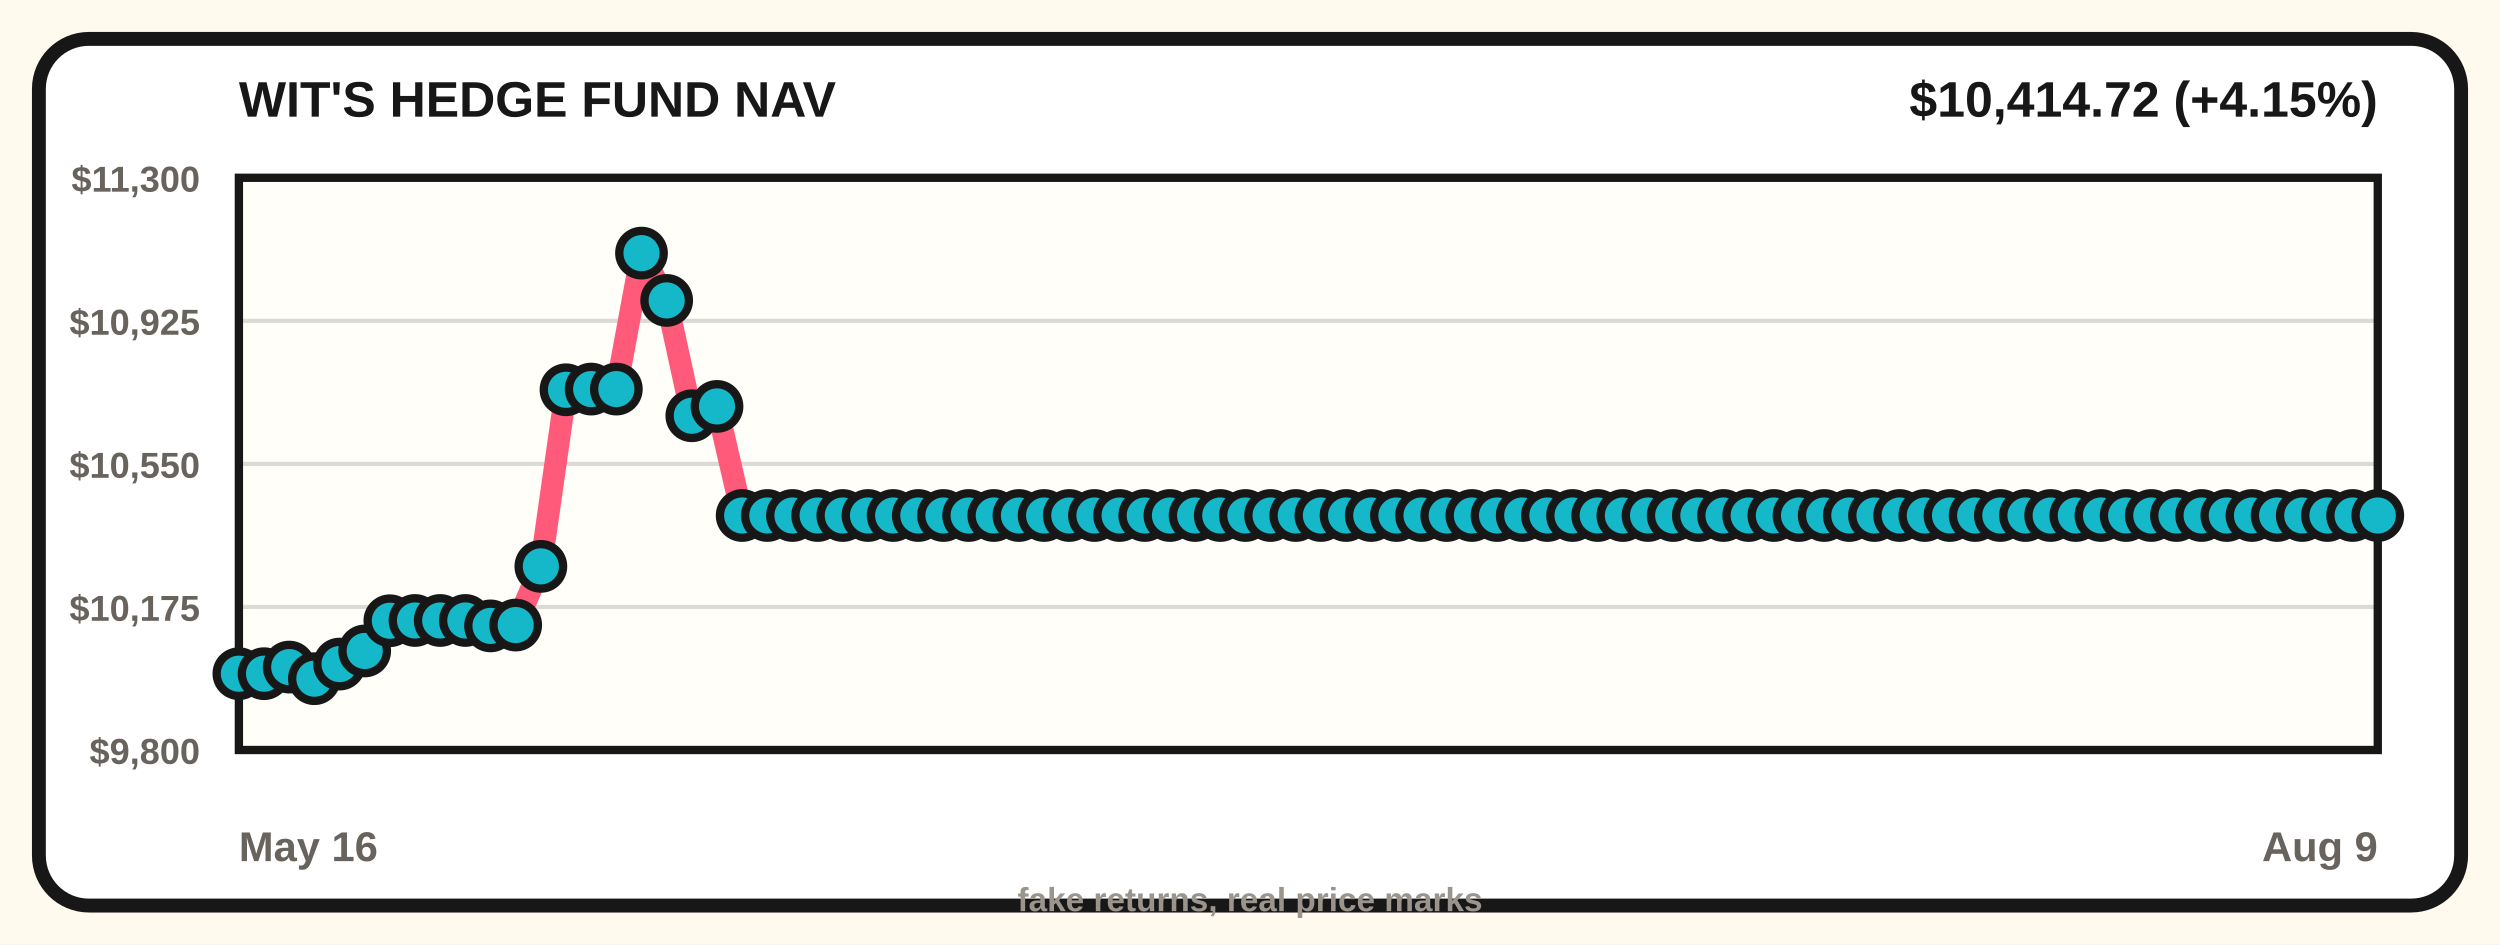
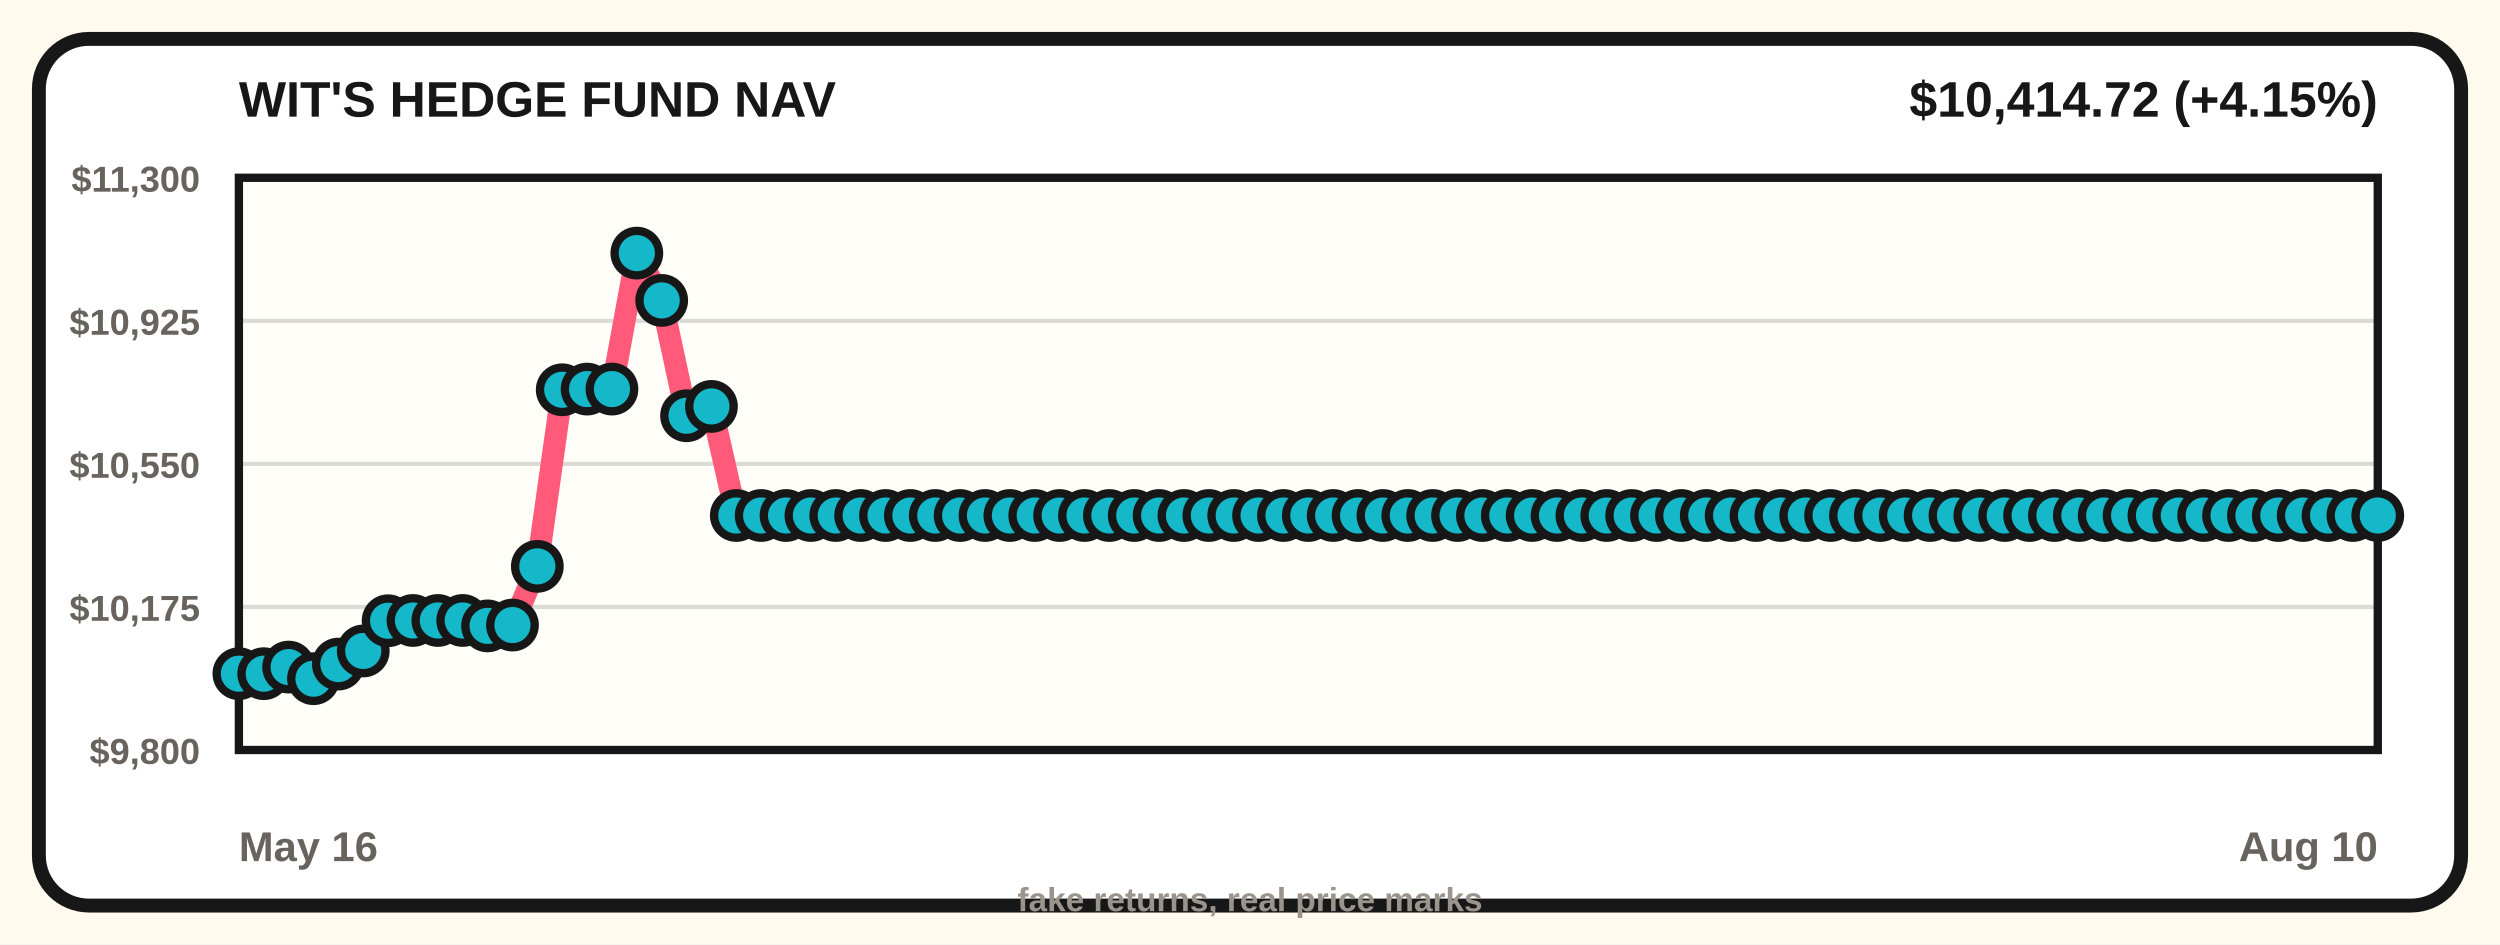
<svg xmlns="http://www.w3.org/2000/svg" width="900" height="340" viewBox="0 0 900 340" role="img" aria-label="Wit's Hedge Fund fake NAV chart">
  <rect width="900" height="340" fill="#fff9ee" />
  <rect x="14" y="14" width="872" height="312" rx="18" fill="#ffffff" stroke="#171717" stroke-width="5" />
  <rect x="86" y="64" width="770" height="206" fill="#fffef8" stroke="#171717" stroke-width="3" />
  <line x1="86" y1="270" x2="856" y2="270" stroke="#171717" stroke-width="1.5" opacity="0.16" />
  <text x="72" y="275" text-anchor="end" font-family="Arial, sans-serif" font-size="13" font-weight="800" fill="#68635d">$9,800</text>
  <line x1="86" y1="218.5" x2="856" y2="218.5" stroke="#171717" stroke-width="1.5" opacity="0.16" />
  <text x="72" y="223.5" text-anchor="end" font-family="Arial, sans-serif" font-size="13" font-weight="800" fill="#68635d">$10,175</text>
  <line x1="86" y1="167" x2="856" y2="167" stroke="#171717" stroke-width="1.5" opacity="0.16" />
  <text x="72" y="172" text-anchor="end" font-family="Arial, sans-serif" font-size="13" font-weight="800" fill="#68635d">$10,550</text>
  <line x1="86" y1="115.5" x2="856" y2="115.5" stroke="#171717" stroke-width="1.5" opacity="0.16" />
  <text x="72" y="120.5" text-anchor="end" font-family="Arial, sans-serif" font-size="13" font-weight="800" fill="#68635d">$10,925</text>
  <line x1="86" y1="64" x2="856" y2="64" stroke="#171717" stroke-width="1.5" opacity="0.16" />
  <text x="72" y="69" text-anchor="end" font-family="Arial, sans-serif" font-size="13" font-weight="800" fill="#68635d">$11,300</text>
-   <polyline points="86,242.53 95.06,242.53 104.12,240.15 113.18,244.33 122.24,239.07 131.29,234.35 140.35,223.47 149.41,223.37 158.47,223.37 167.53,223.37 176.59,225.32 185.65,225.02 194.71,203.89 203.76,140.32 212.82,140.07 221.88,140.07 230.94,91.12 240,108.15 249.06,149.67 258.12,146.31 267.18,185.58 276.24,185.58 285.29,185.58 294.35,185.58 303.41,185.58 312.47,185.58 321.53,185.58 330.59,185.58 339.65,185.58 348.71,185.58 357.76,185.58 366.82,185.58 375.88,185.58 384.94,185.58 394,185.58 403.06,185.58 412.12,185.58 421.18,185.58 430.24,185.58 439.29,185.58 448.35,185.58 457.41,185.58 466.47,185.58 475.53,185.58 484.59,185.58 493.65,185.58 502.71,185.58 511.76,185.58 520.82,185.58 529.88,185.58 538.94,185.58 548,185.58 557.06,185.58 566.12,185.58 575.18,185.58 584.24,185.58 593.29,185.58 602.35,185.58 611.41,185.58 620.47,185.58 629.53,185.58 638.59,185.58 647.65,185.58 656.71,185.58 665.76,185.58 674.82,185.58 683.88,185.58 692.94,185.58 702,185.58 711.06,185.58 720.12,185.58 729.18,185.58 738.24,185.58 747.29,185.58 756.35,185.58 765.41,185.58 774.47,185.58 783.53,185.58 792.59,185.58 801.65,185.58 810.71,185.58 819.76,185.58 828.82,185.58 837.88,185.58 846.94,185.58 856,185.58" fill="none" stroke="#ff5a7a" stroke-width="8" stroke-linecap="round" stroke-linejoin="round" />
+   <polyline points="86,242.53 94.95,242.53 103.91,240.15 112.86,244.33 121.81,239.07 130.77,234.35 139.72,223.47 148.67,223.37 157.63,223.37 166.58,223.37 175.53,225.32 184.49,225.02 193.44,203.89 202.4,140.32 211.35,140.07 220.3,140.07 229.26,91.12 238.21,108.15 247.16,149.67 256.12,146.31 265.07,185.58 274.02,185.58 282.98,185.58 291.93,185.58 300.88,185.58 309.84,185.58 318.79,185.58 327.74,185.58 336.7,185.58 345.65,185.58 354.6,185.58 363.56,185.58 372.51,185.58 381.47,185.58 390.42,185.58 399.37,185.58 408.33,185.58 417.28,185.58 426.23,185.58 435.19,185.58 444.14,185.58 453.09,185.58 462.05,185.58 471,185.58 479.95,185.58 488.91,185.58 497.86,185.58 506.81,185.58 515.77,185.58 524.72,185.58 533.67,185.58 542.63,185.58 551.58,185.58 560.53,185.58 569.49,185.58 578.44,185.58 587.4,185.58 596.35,185.58 605.3,185.58 614.26,185.58 623.21,185.58 632.16,185.58 641.12,185.58 650.07,185.58 659.02,185.58 667.98,185.58 676.93,185.58 685.88,185.58 694.84,185.58 703.79,185.58 712.74,185.58 721.7,185.58 730.65,185.58 739.6,185.58 748.56,185.58 757.51,185.58 766.47,185.58 775.42,185.58 784.37,185.58 793.33,185.58 802.28,185.58 811.23,185.58 820.19,185.58 829.14,185.58 838.09,185.58 847.05,185.58 856,185.58" fill="none" stroke="#ff5a7a" stroke-width="8" stroke-linecap="round" stroke-linejoin="round" />
  <circle cx="86" cy="242.53" r="8" fill="#15b8c8" stroke="#171717" stroke-width="3" />
-   <circle cx="95.06" cy="242.53" r="8" fill="#15b8c8" stroke="#171717" stroke-width="3" />
-   <circle cx="104.12" cy="240.15" r="8" fill="#15b8c8" stroke="#171717" stroke-width="3" />
-   <circle cx="113.18" cy="244.33" r="8" fill="#15b8c8" stroke="#171717" stroke-width="3" />
-   <circle cx="122.24" cy="239.07" r="8" fill="#15b8c8" stroke="#171717" stroke-width="3" />
-   <circle cx="131.29" cy="234.35" r="8" fill="#15b8c8" stroke="#171717" stroke-width="3" />
-   <circle cx="140.35" cy="223.47" r="8" fill="#15b8c8" stroke="#171717" stroke-width="3" />
-   <circle cx="149.41" cy="223.37" r="8" fill="#15b8c8" stroke="#171717" stroke-width="3" />
-   <circle cx="158.47" cy="223.37" r="8" fill="#15b8c8" stroke="#171717" stroke-width="3" />
-   <circle cx="167.53" cy="223.37" r="8" fill="#15b8c8" stroke="#171717" stroke-width="3" />
-   <circle cx="176.59" cy="225.32" r="8" fill="#15b8c8" stroke="#171717" stroke-width="3" />
-   <circle cx="185.65" cy="225.02" r="8" fill="#15b8c8" stroke="#171717" stroke-width="3" />
-   <circle cx="194.71" cy="203.89" r="8" fill="#15b8c8" stroke="#171717" stroke-width="3" />
-   <circle cx="203.76" cy="140.32" r="8" fill="#15b8c8" stroke="#171717" stroke-width="3" />
-   <circle cx="212.82" cy="140.07" r="8" fill="#15b8c8" stroke="#171717" stroke-width="3" />
-   <circle cx="221.88" cy="140.07" r="8" fill="#15b8c8" stroke="#171717" stroke-width="3" />
-   <circle cx="230.94" cy="91.12" r="8" fill="#15b8c8" stroke="#171717" stroke-width="3" />
-   <circle cx="240" cy="108.15" r="8" fill="#15b8c8" stroke="#171717" stroke-width="3" />
-   <circle cx="249.06" cy="149.67" r="8" fill="#15b8c8" stroke="#171717" stroke-width="3" />
-   <circle cx="258.12" cy="146.31" r="8" fill="#15b8c8" stroke="#171717" stroke-width="3" />
-   <circle cx="267.18" cy="185.58" r="8" fill="#15b8c8" stroke="#171717" stroke-width="3" />
-   <circle cx="276.24" cy="185.58" r="8" fill="#15b8c8" stroke="#171717" stroke-width="3" />
-   <circle cx="285.29" cy="185.58" r="8" fill="#15b8c8" stroke="#171717" stroke-width="3" />
-   <circle cx="294.35" cy="185.58" r="8" fill="#15b8c8" stroke="#171717" stroke-width="3" />
-   <circle cx="303.41" cy="185.58" r="8" fill="#15b8c8" stroke="#171717" stroke-width="3" />
-   <circle cx="312.47" cy="185.58" r="8" fill="#15b8c8" stroke="#171717" stroke-width="3" />
-   <circle cx="321.53" cy="185.58" r="8" fill="#15b8c8" stroke="#171717" stroke-width="3" />
-   <circle cx="330.59" cy="185.58" r="8" fill="#15b8c8" stroke="#171717" stroke-width="3" />
-   <circle cx="339.65" cy="185.58" r="8" fill="#15b8c8" stroke="#171717" stroke-width="3" />
-   <circle cx="348.71" cy="185.58" r="8" fill="#15b8c8" stroke="#171717" stroke-width="3" />
-   <circle cx="357.76" cy="185.58" r="8" fill="#15b8c8" stroke="#171717" stroke-width="3" />
-   <circle cx="366.82" cy="185.58" r="8" fill="#15b8c8" stroke="#171717" stroke-width="3" />
-   <circle cx="375.88" cy="185.58" r="8" fill="#15b8c8" stroke="#171717" stroke-width="3" />
-   <circle cx="384.94" cy="185.58" r="8" fill="#15b8c8" stroke="#171717" stroke-width="3" />
-   <circle cx="394" cy="185.58" r="8" fill="#15b8c8" stroke="#171717" stroke-width="3" />
-   <circle cx="403.06" cy="185.58" r="8" fill="#15b8c8" stroke="#171717" stroke-width="3" />
-   <circle cx="412.12" cy="185.58" r="8" fill="#15b8c8" stroke="#171717" stroke-width="3" />
-   <circle cx="421.18" cy="185.58" r="8" fill="#15b8c8" stroke="#171717" stroke-width="3" />
-   <circle cx="430.24" cy="185.58" r="8" fill="#15b8c8" stroke="#171717" stroke-width="3" />
-   <circle cx="439.29" cy="185.58" r="8" fill="#15b8c8" stroke="#171717" stroke-width="3" />
-   <circle cx="448.35" cy="185.58" r="8" fill="#15b8c8" stroke="#171717" stroke-width="3" />
-   <circle cx="457.41" cy="185.58" r="8" fill="#15b8c8" stroke="#171717" stroke-width="3" />
-   <circle cx="466.47" cy="185.58" r="8" fill="#15b8c8" stroke="#171717" stroke-width="3" />
-   <circle cx="475.53" cy="185.58" r="8" fill="#15b8c8" stroke="#171717" stroke-width="3" />
-   <circle cx="484.59" cy="185.58" r="8" fill="#15b8c8" stroke="#171717" stroke-width="3" />
-   <circle cx="493.65" cy="185.58" r="8" fill="#15b8c8" stroke="#171717" stroke-width="3" />
-   <circle cx="502.71" cy="185.58" r="8" fill="#15b8c8" stroke="#171717" stroke-width="3" />
-   <circle cx="511.76" cy="185.58" r="8" fill="#15b8c8" stroke="#171717" stroke-width="3" />
-   <circle cx="520.82" cy="185.58" r="8" fill="#15b8c8" stroke="#171717" stroke-width="3" />
-   <circle cx="529.88" cy="185.58" r="8" fill="#15b8c8" stroke="#171717" stroke-width="3" />
-   <circle cx="538.94" cy="185.58" r="8" fill="#15b8c8" stroke="#171717" stroke-width="3" />
-   <circle cx="548" cy="185.58" r="8" fill="#15b8c8" stroke="#171717" stroke-width="3" />
-   <circle cx="557.06" cy="185.58" r="8" fill="#15b8c8" stroke="#171717" stroke-width="3" />
-   <circle cx="566.12" cy="185.58" r="8" fill="#15b8c8" stroke="#171717" stroke-width="3" />
-   <circle cx="575.18" cy="185.58" r="8" fill="#15b8c8" stroke="#171717" stroke-width="3" />
-   <circle cx="584.24" cy="185.58" r="8" fill="#15b8c8" stroke="#171717" stroke-width="3" />
-   <circle cx="593.29" cy="185.58" r="8" fill="#15b8c8" stroke="#171717" stroke-width="3" />
-   <circle cx="602.35" cy="185.58" r="8" fill="#15b8c8" stroke="#171717" stroke-width="3" />
-   <circle cx="611.41" cy="185.58" r="8" fill="#15b8c8" stroke="#171717" stroke-width="3" />
-   <circle cx="620.47" cy="185.58" r="8" fill="#15b8c8" stroke="#171717" stroke-width="3" />
-   <circle cx="629.53" cy="185.58" r="8" fill="#15b8c8" stroke="#171717" stroke-width="3" />
-   <circle cx="638.59" cy="185.58" r="8" fill="#15b8c8" stroke="#171717" stroke-width="3" />
-   <circle cx="647.65" cy="185.58" r="8" fill="#15b8c8" stroke="#171717" stroke-width="3" />
-   <circle cx="656.71" cy="185.58" r="8" fill="#15b8c8" stroke="#171717" stroke-width="3" />
-   <circle cx="665.76" cy="185.58" r="8" fill="#15b8c8" stroke="#171717" stroke-width="3" />
-   <circle cx="674.82" cy="185.58" r="8" fill="#15b8c8" stroke="#171717" stroke-width="3" />
-   <circle cx="683.88" cy="185.58" r="8" fill="#15b8c8" stroke="#171717" stroke-width="3" />
-   <circle cx="692.94" cy="185.58" r="8" fill="#15b8c8" stroke="#171717" stroke-width="3" />
-   <circle cx="702" cy="185.58" r="8" fill="#15b8c8" stroke="#171717" stroke-width="3" />
-   <circle cx="711.06" cy="185.58" r="8" fill="#15b8c8" stroke="#171717" stroke-width="3" />
-   <circle cx="720.12" cy="185.58" r="8" fill="#15b8c8" stroke="#171717" stroke-width="3" />
-   <circle cx="729.18" cy="185.58" r="8" fill="#15b8c8" stroke="#171717" stroke-width="3" />
-   <circle cx="738.24" cy="185.58" r="8" fill="#15b8c8" stroke="#171717" stroke-width="3" />
-   <circle cx="747.29" cy="185.58" r="8" fill="#15b8c8" stroke="#171717" stroke-width="3" />
-   <circle cx="756.35" cy="185.58" r="8" fill="#15b8c8" stroke="#171717" stroke-width="3" />
-   <circle cx="765.41" cy="185.58" r="8" fill="#15b8c8" stroke="#171717" stroke-width="3" />
-   <circle cx="774.47" cy="185.58" r="8" fill="#15b8c8" stroke="#171717" stroke-width="3" />
-   <circle cx="783.53" cy="185.58" r="8" fill="#15b8c8" stroke="#171717" stroke-width="3" />
-   <circle cx="792.59" cy="185.58" r="8" fill="#15b8c8" stroke="#171717" stroke-width="3" />
-   <circle cx="801.65" cy="185.58" r="8" fill="#15b8c8" stroke="#171717" stroke-width="3" />
-   <circle cx="810.71" cy="185.58" r="8" fill="#15b8c8" stroke="#171717" stroke-width="3" />
-   <circle cx="819.76" cy="185.58" r="8" fill="#15b8c8" stroke="#171717" stroke-width="3" />
-   <circle cx="828.82" cy="185.58" r="8" fill="#15b8c8" stroke="#171717" stroke-width="3" />
-   <circle cx="837.88" cy="185.58" r="8" fill="#15b8c8" stroke="#171717" stroke-width="3" />
-   <circle cx="846.94" cy="185.58" r="8" fill="#15b8c8" stroke="#171717" stroke-width="3" />
+   <circle cx="94.95" cy="242.53" r="8" fill="#15b8c8" stroke="#171717" stroke-width="3" />
+   <circle cx="103.91" cy="240.15" r="8" fill="#15b8c8" stroke="#171717" stroke-width="3" />
+   <circle cx="112.86" cy="244.33" r="8" fill="#15b8c8" stroke="#171717" stroke-width="3" />
+   <circle cx="121.81" cy="239.07" r="8" fill="#15b8c8" stroke="#171717" stroke-width="3" />
+   <circle cx="130.77" cy="234.35" r="8" fill="#15b8c8" stroke="#171717" stroke-width="3" />
+   <circle cx="139.72" cy="223.47" r="8" fill="#15b8c8" stroke="#171717" stroke-width="3" />
+   <circle cx="148.67" cy="223.37" r="8" fill="#15b8c8" stroke="#171717" stroke-width="3" />
+   <circle cx="157.63" cy="223.37" r="8" fill="#15b8c8" stroke="#171717" stroke-width="3" />
+   <circle cx="166.58" cy="223.37" r="8" fill="#15b8c8" stroke="#171717" stroke-width="3" />
+   <circle cx="175.53" cy="225.32" r="8" fill="#15b8c8" stroke="#171717" stroke-width="3" />
+   <circle cx="184.49" cy="225.02" r="8" fill="#15b8c8" stroke="#171717" stroke-width="3" />
+   <circle cx="193.44" cy="203.89" r="8" fill="#15b8c8" stroke="#171717" stroke-width="3" />
+   <circle cx="202.4" cy="140.32" r="8" fill="#15b8c8" stroke="#171717" stroke-width="3" />
+   <circle cx="211.35" cy="140.07" r="8" fill="#15b8c8" stroke="#171717" stroke-width="3" />
+   <circle cx="220.3" cy="140.07" r="8" fill="#15b8c8" stroke="#171717" stroke-width="3" />
+   <circle cx="229.26" cy="91.12" r="8" fill="#15b8c8" stroke="#171717" stroke-width="3" />
+   <circle cx="238.21" cy="108.15" r="8" fill="#15b8c8" stroke="#171717" stroke-width="3" />
+   <circle cx="247.16" cy="149.67" r="8" fill="#15b8c8" stroke="#171717" stroke-width="3" />
+   <circle cx="256.12" cy="146.31" r="8" fill="#15b8c8" stroke="#171717" stroke-width="3" />
+   <circle cx="265.07" cy="185.58" r="8" fill="#15b8c8" stroke="#171717" stroke-width="3" />
+   <circle cx="274.02" cy="185.58" r="8" fill="#15b8c8" stroke="#171717" stroke-width="3" />
+   <circle cx="282.98" cy="185.58" r="8" fill="#15b8c8" stroke="#171717" stroke-width="3" />
+   <circle cx="291.93" cy="185.58" r="8" fill="#15b8c8" stroke="#171717" stroke-width="3" />
+   <circle cx="300.88" cy="185.58" r="8" fill="#15b8c8" stroke="#171717" stroke-width="3" />
+   <circle cx="309.84" cy="185.58" r="8" fill="#15b8c8" stroke="#171717" stroke-width="3" />
+   <circle cx="318.79" cy="185.58" r="8" fill="#15b8c8" stroke="#171717" stroke-width="3" />
+   <circle cx="327.74" cy="185.58" r="8" fill="#15b8c8" stroke="#171717" stroke-width="3" />
+   <circle cx="336.7" cy="185.58" r="8" fill="#15b8c8" stroke="#171717" stroke-width="3" />
+   <circle cx="345.65" cy="185.58" r="8" fill="#15b8c8" stroke="#171717" stroke-width="3" />
+   <circle cx="354.6" cy="185.58" r="8" fill="#15b8c8" stroke="#171717" stroke-width="3" />
+   <circle cx="363.56" cy="185.58" r="8" fill="#15b8c8" stroke="#171717" stroke-width="3" />
+   <circle cx="372.51" cy="185.58" r="8" fill="#15b8c8" stroke="#171717" stroke-width="3" />
+   <circle cx="381.47" cy="185.58" r="8" fill="#15b8c8" stroke="#171717" stroke-width="3" />
+   <circle cx="390.42" cy="185.58" r="8" fill="#15b8c8" stroke="#171717" stroke-width="3" />
+   <circle cx="399.37" cy="185.58" r="8" fill="#15b8c8" stroke="#171717" stroke-width="3" />
+   <circle cx="408.33" cy="185.58" r="8" fill="#15b8c8" stroke="#171717" stroke-width="3" />
+   <circle cx="417.28" cy="185.58" r="8" fill="#15b8c8" stroke="#171717" stroke-width="3" />
+   <circle cx="426.23" cy="185.58" r="8" fill="#15b8c8" stroke="#171717" stroke-width="3" />
+   <circle cx="435.19" cy="185.58" r="8" fill="#15b8c8" stroke="#171717" stroke-width="3" />
+   <circle cx="444.14" cy="185.58" r="8" fill="#15b8c8" stroke="#171717" stroke-width="3" />
+   <circle cx="453.09" cy="185.58" r="8" fill="#15b8c8" stroke="#171717" stroke-width="3" />
+   <circle cx="462.05" cy="185.58" r="8" fill="#15b8c8" stroke="#171717" stroke-width="3" />
+   <circle cx="471" cy="185.58" r="8" fill="#15b8c8" stroke="#171717" stroke-width="3" />
+   <circle cx="479.95" cy="185.58" r="8" fill="#15b8c8" stroke="#171717" stroke-width="3" />
+   <circle cx="488.91" cy="185.58" r="8" fill="#15b8c8" stroke="#171717" stroke-width="3" />
+   <circle cx="497.86" cy="185.58" r="8" fill="#15b8c8" stroke="#171717" stroke-width="3" />
+   <circle cx="506.81" cy="185.58" r="8" fill="#15b8c8" stroke="#171717" stroke-width="3" />
+   <circle cx="515.77" cy="185.58" r="8" fill="#15b8c8" stroke="#171717" stroke-width="3" />
+   <circle cx="524.72" cy="185.58" r="8" fill="#15b8c8" stroke="#171717" stroke-width="3" />
+   <circle cx="533.67" cy="185.58" r="8" fill="#15b8c8" stroke="#171717" stroke-width="3" />
+   <circle cx="542.63" cy="185.58" r="8" fill="#15b8c8" stroke="#171717" stroke-width="3" />
+   <circle cx="551.58" cy="185.58" r="8" fill="#15b8c8" stroke="#171717" stroke-width="3" />
+   <circle cx="560.53" cy="185.58" r="8" fill="#15b8c8" stroke="#171717" stroke-width="3" />
+   <circle cx="569.49" cy="185.58" r="8" fill="#15b8c8" stroke="#171717" stroke-width="3" />
+   <circle cx="578.44" cy="185.58" r="8" fill="#15b8c8" stroke="#171717" stroke-width="3" />
+   <circle cx="587.4" cy="185.58" r="8" fill="#15b8c8" stroke="#171717" stroke-width="3" />
+   <circle cx="596.35" cy="185.58" r="8" fill="#15b8c8" stroke="#171717" stroke-width="3" />
+   <circle cx="605.3" cy="185.58" r="8" fill="#15b8c8" stroke="#171717" stroke-width="3" />
+   <circle cx="614.26" cy="185.58" r="8" fill="#15b8c8" stroke="#171717" stroke-width="3" />
+   <circle cx="623.21" cy="185.58" r="8" fill="#15b8c8" stroke="#171717" stroke-width="3" />
+   <circle cx="632.16" cy="185.58" r="8" fill="#15b8c8" stroke="#171717" stroke-width="3" />
+   <circle cx="641.12" cy="185.58" r="8" fill="#15b8c8" stroke="#171717" stroke-width="3" />
+   <circle cx="650.07" cy="185.58" r="8" fill="#15b8c8" stroke="#171717" stroke-width="3" />
+   <circle cx="659.02" cy="185.58" r="8" fill="#15b8c8" stroke="#171717" stroke-width="3" />
+   <circle cx="667.98" cy="185.58" r="8" fill="#15b8c8" stroke="#171717" stroke-width="3" />
+   <circle cx="676.93" cy="185.58" r="8" fill="#15b8c8" stroke="#171717" stroke-width="3" />
+   <circle cx="685.88" cy="185.58" r="8" fill="#15b8c8" stroke="#171717" stroke-width="3" />
+   <circle cx="694.84" cy="185.58" r="8" fill="#15b8c8" stroke="#171717" stroke-width="3" />
+   <circle cx="703.79" cy="185.58" r="8" fill="#15b8c8" stroke="#171717" stroke-width="3" />
+   <circle cx="712.74" cy="185.58" r="8" fill="#15b8c8" stroke="#171717" stroke-width="3" />
+   <circle cx="721.7" cy="185.58" r="8" fill="#15b8c8" stroke="#171717" stroke-width="3" />
+   <circle cx="730.65" cy="185.58" r="8" fill="#15b8c8" stroke="#171717" stroke-width="3" />
+   <circle cx="739.6" cy="185.58" r="8" fill="#15b8c8" stroke="#171717" stroke-width="3" />
+   <circle cx="748.56" cy="185.58" r="8" fill="#15b8c8" stroke="#171717" stroke-width="3" />
+   <circle cx="757.51" cy="185.58" r="8" fill="#15b8c8" stroke="#171717" stroke-width="3" />
+   <circle cx="766.47" cy="185.58" r="8" fill="#15b8c8" stroke="#171717" stroke-width="3" />
+   <circle cx="775.42" cy="185.58" r="8" fill="#15b8c8" stroke="#171717" stroke-width="3" />
+   <circle cx="784.37" cy="185.58" r="8" fill="#15b8c8" stroke="#171717" stroke-width="3" />
+   <circle cx="793.33" cy="185.58" r="8" fill="#15b8c8" stroke="#171717" stroke-width="3" />
+   <circle cx="802.28" cy="185.58" r="8" fill="#15b8c8" stroke="#171717" stroke-width="3" />
+   <circle cx="811.23" cy="185.58" r="8" fill="#15b8c8" stroke="#171717" stroke-width="3" />
+   <circle cx="820.19" cy="185.58" r="8" fill="#15b8c8" stroke="#171717" stroke-width="3" />
+   <circle cx="829.14" cy="185.58" r="8" fill="#15b8c8" stroke="#171717" stroke-width="3" />
+   <circle cx="838.09" cy="185.58" r="8" fill="#15b8c8" stroke="#171717" stroke-width="3" />
+   <circle cx="847.05" cy="185.58" r="8" fill="#15b8c8" stroke="#171717" stroke-width="3" />
  <circle cx="856" cy="185.58" r="8" fill="#15b8c8" stroke="#171717" stroke-width="3" />
  <text x="86" y="42" font-family="Arial, sans-serif" font-size="18" font-weight="900" fill="#171717">WIT'S HEDGE FUND NAV</text>
  <text x="856" y="42" text-anchor="end" font-family="Arial, sans-serif" font-size="18" font-weight="900" fill="#171717">$10,414.72 (+4.15%)</text>
  <text x="86" y="310" text-anchor="start" font-family="Arial, sans-serif" font-size="15" font-weight="900" fill="#68635d">May 16</text>
-   <text x="856" y="310" text-anchor="end" font-family="Arial, sans-serif" font-size="15" font-weight="900" fill="#68635d">Aug 9</text>
+   <text x="856" y="310" text-anchor="end" font-family="Arial, sans-serif" font-size="15" font-weight="900" fill="#68635d">Aug 10</text>
  <text x="450" y="328" text-anchor="middle" font-family="Arial, sans-serif" font-size="12" font-weight="800" fill="#9a948c">fake returns, real price marks</text>
</svg>
